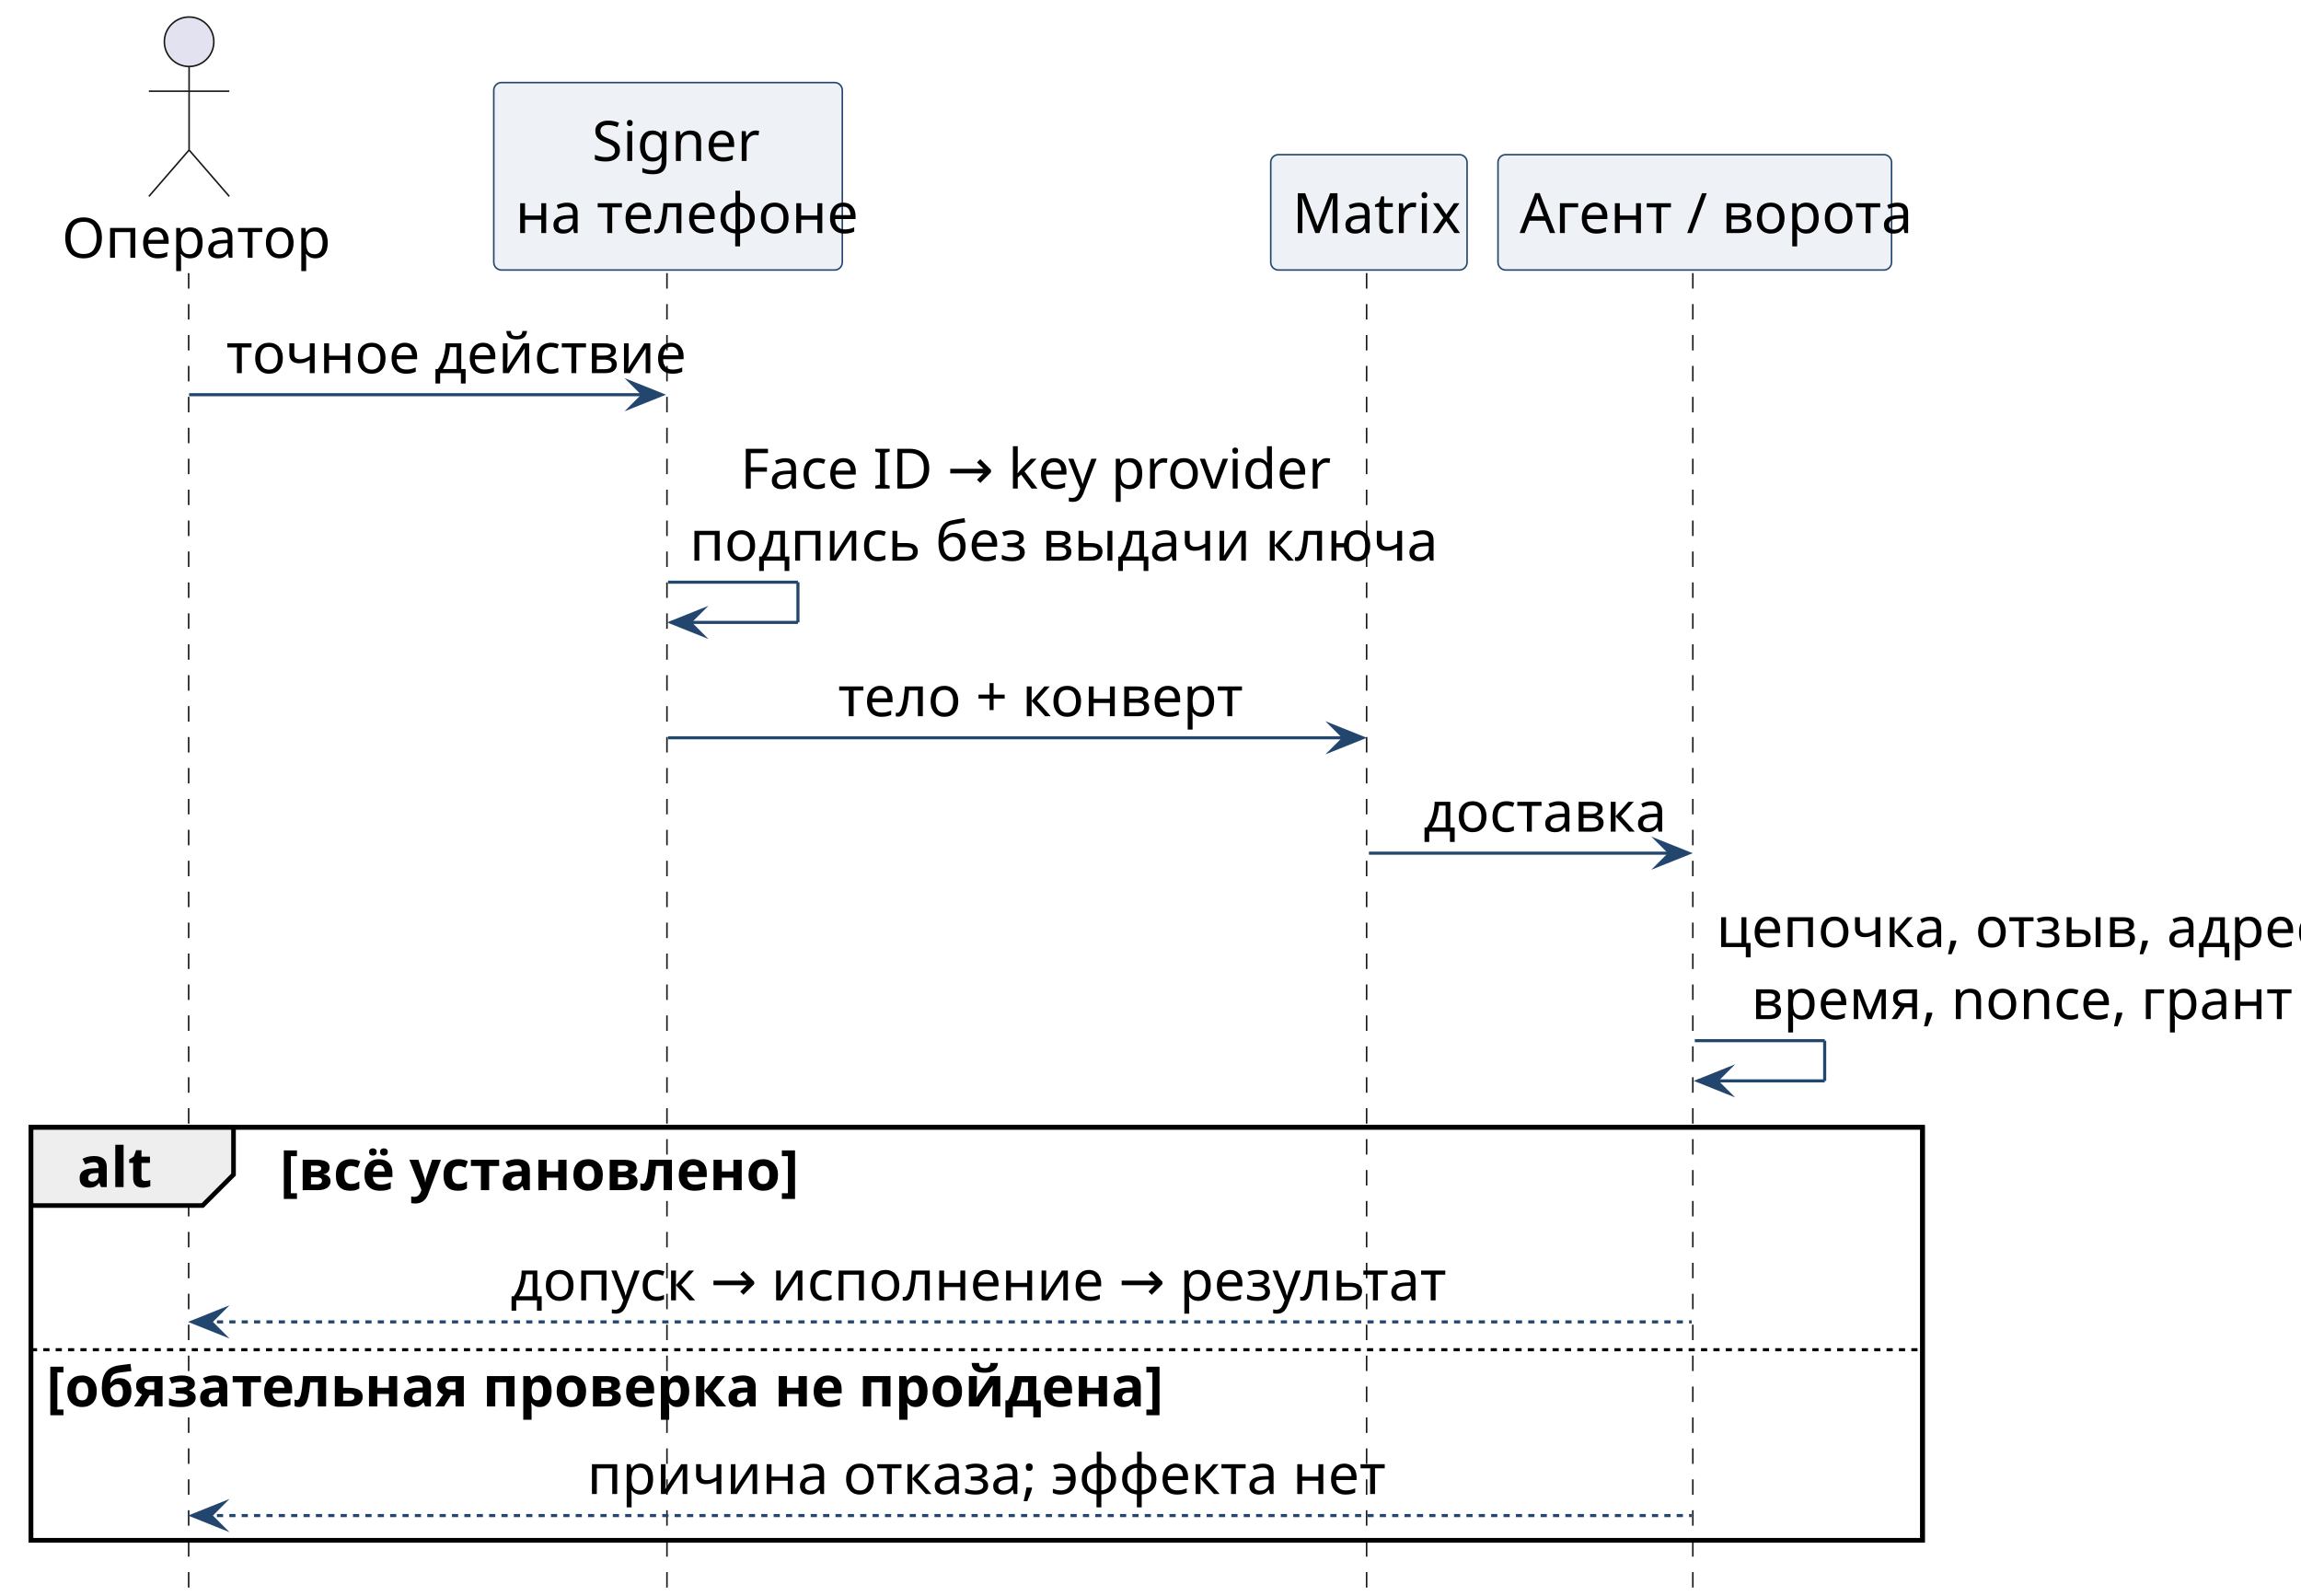
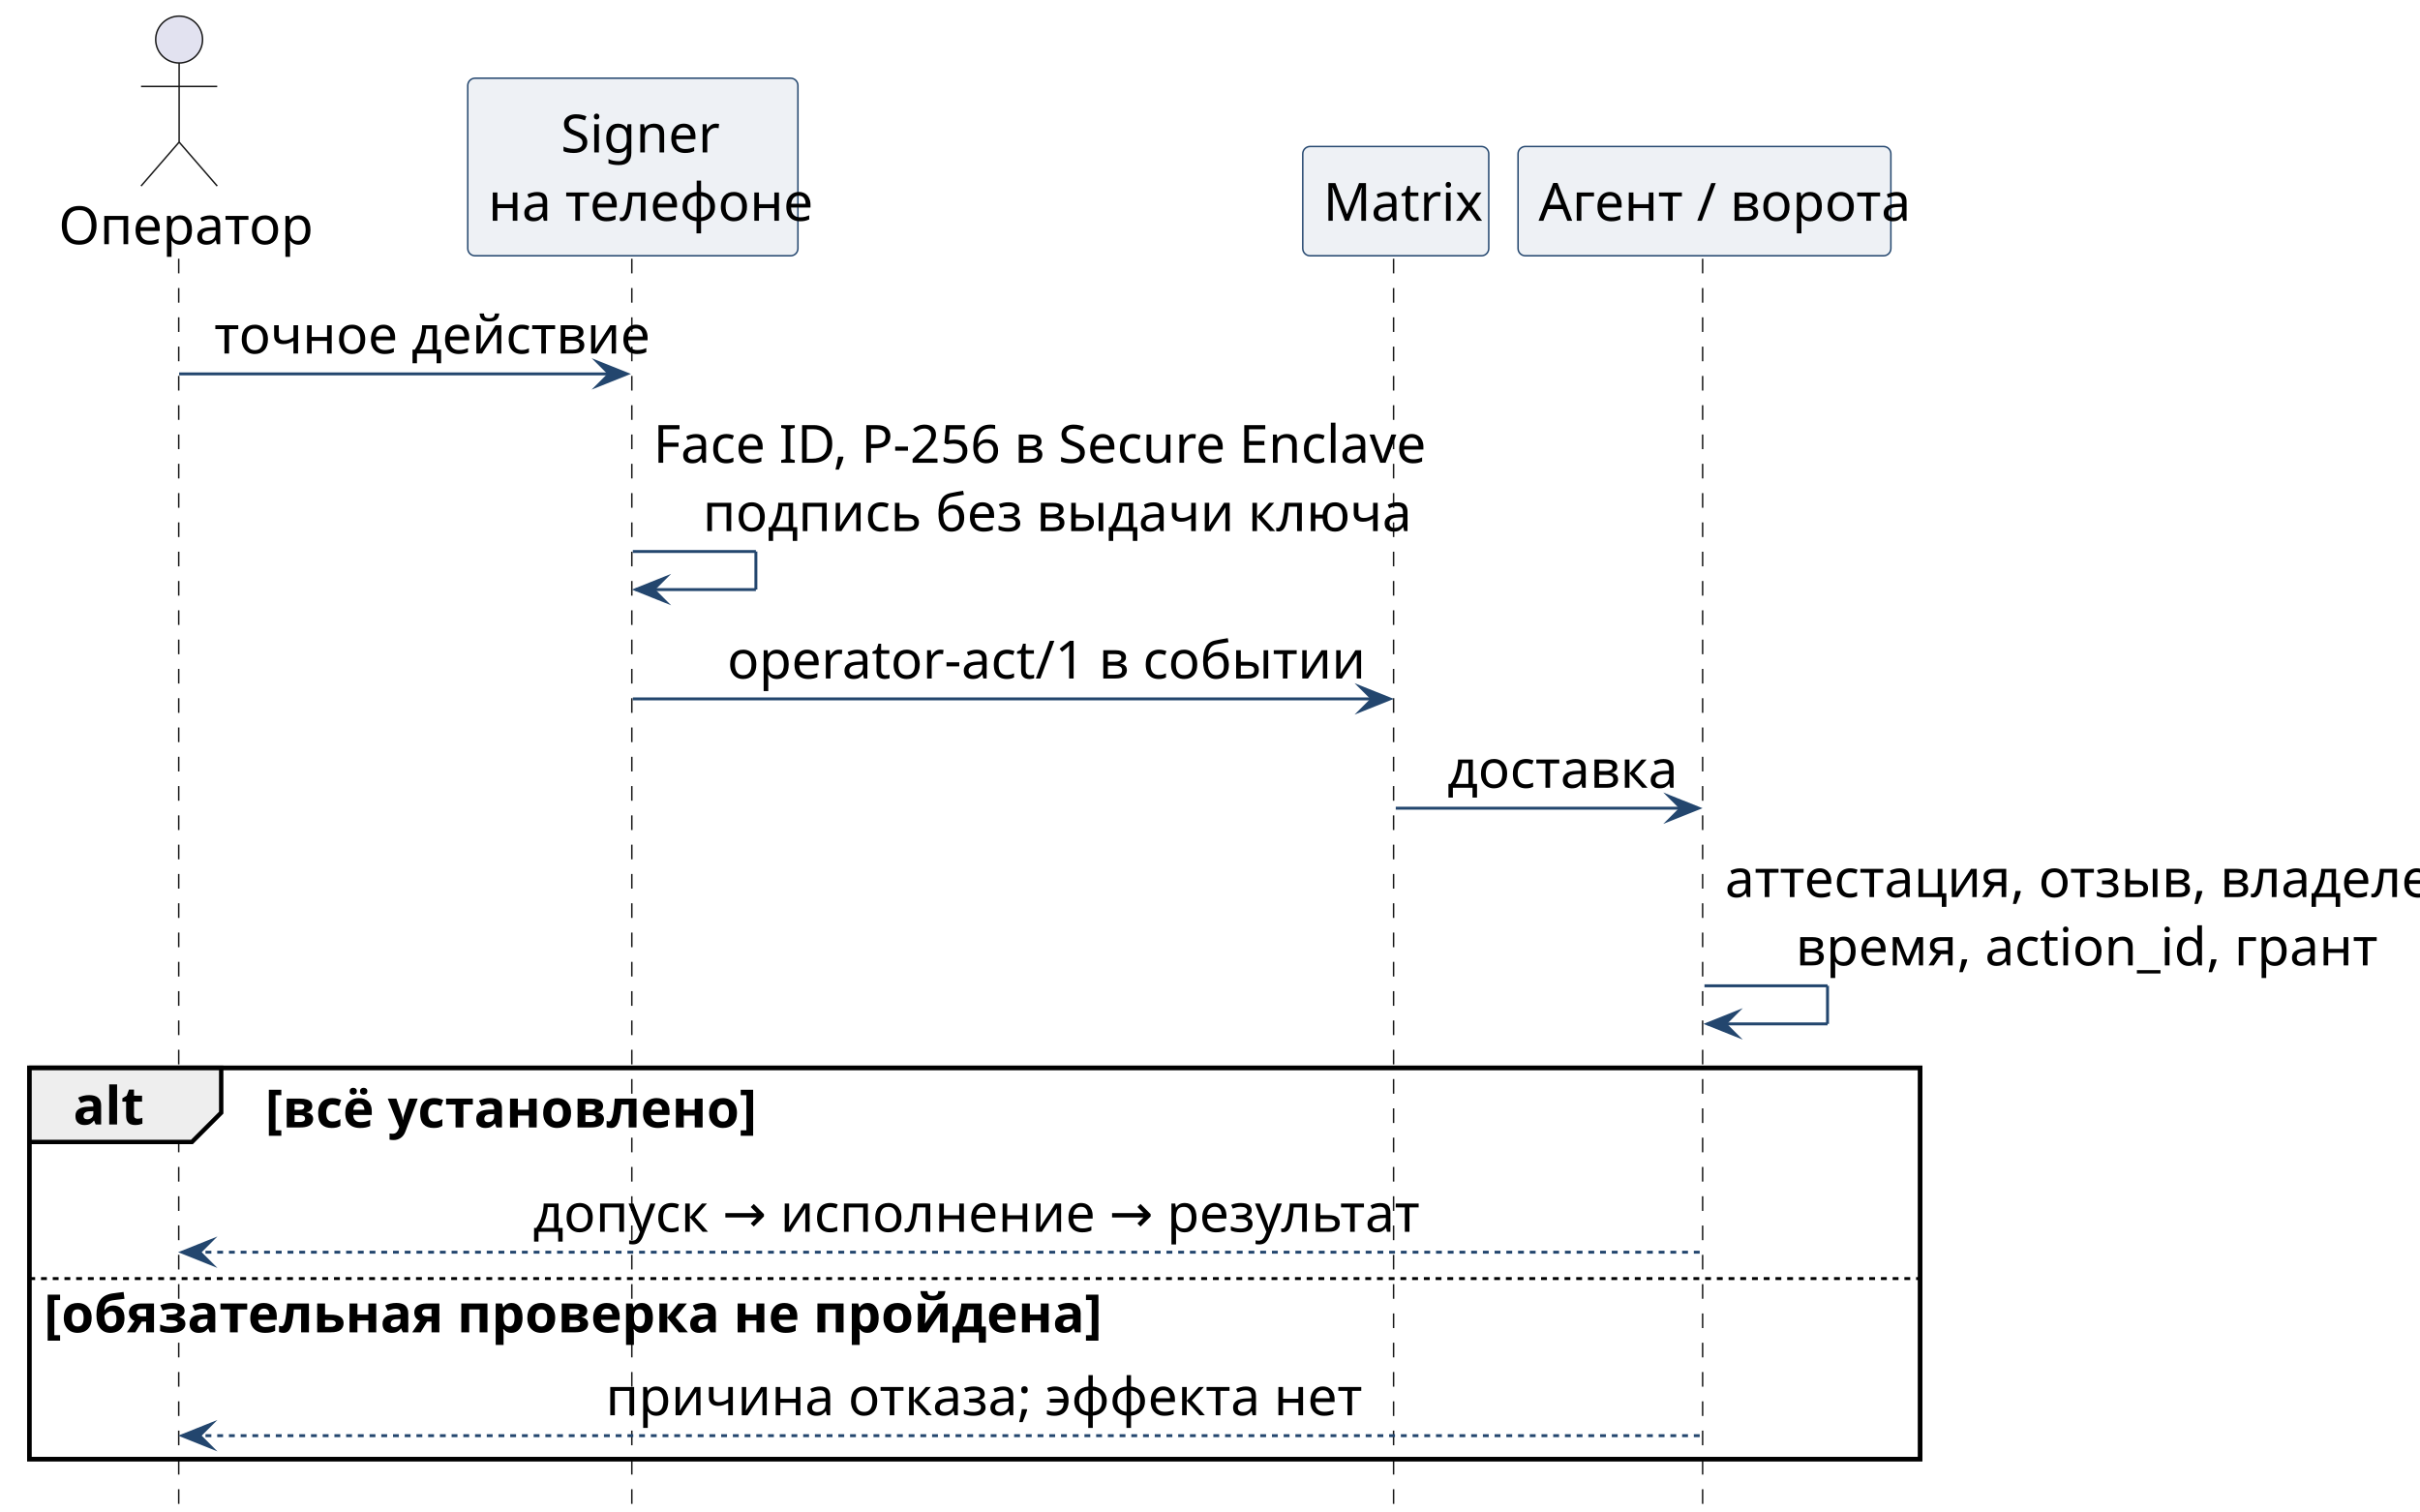
- <svg xmlns="http://www.w3.org/2000/svg" contentStyleType="text/css" data-diagram-type="SEQUENCE" height="516px" preserveAspectRatio="none" style="width:744px;height:516px;background:#FFFFFF;" version="1.1" viewBox="0 0 744 516" width="744px" zoomAndPan="magnify">
+ <svg xmlns="http://www.w3.org/2000/svg" contentStyleType="text/css" data-diagram-type="SEQUENCE" height="516px" preserveAspectRatio="none" style="width:826px;height:516px;background:#FFFFFF;" version="1.1" viewBox="0 0 826 516" width="826px" zoomAndPan="magnify">
  <defs />
  <g>
-     <rect fill="none" height="133.55" style="stroke:#000000;stroke-width:1.5;" width="611.615" x="10" y="364.48" />
+     <rect fill="none" height="133.55" style="stroke:#000000;stroke-width:1.5;" width="645.401" x="10" y="364.48" />
    <g class="participant-lifeline" data-entity-uid="part1" data-qualified-name="person" data-source-line="9" id="part1-lifeline">
      <g>
        <rect fill="#000000" fill-opacity="0" height="426.72" width="8" x="57.142" y="88.31" />
        <line style="stroke:#181818;stroke-width:0.5;stroke-dasharray:5,5;" x1="61" x2="61" y1="88.31" y2="515.03" />
      </g>
    </g>
    <g class="participant-lifeline" data-entity-uid="part2" data-qualified-name="signer" data-source-line="10" id="part2-lifeline">
      <g>
        <rect fill="#000000" fill-opacity="0" height="426.72" width="8" x="212.002" y="88.31" />
        <line style="stroke:#181818;stroke-width:0.5;stroke-dasharray:5,5;" x1="215.655" x2="215.655" y1="88.31" y2="515.03" />
      </g>
    </g>
    <g class="participant-lifeline" data-entity-uid="part3" data-qualified-name="matrix" data-source-line="11" id="part3-lifeline">
      <g>
-         <rect fill="#000000" fill-opacity="0" height="426.72" width="8" x="438.618" y="88.31" />
-         <line style="stroke:#181818;stroke-width:0.5;stroke-dasharray:5,5;" x1="441.877" x2="441.877" y1="88.31" y2="515.03" />
+         <rect fill="#000000" fill-opacity="0" height="426.72" width="8" x="472.404" y="88.31" />
+         <line style="stroke:#181818;stroke-width:0.5;stroke-dasharray:5,5;" x1="475.663" x2="475.663" y1="88.31" y2="515.03" />
      </g>
    </g>
    <g class="participant-lifeline" data-entity-uid="part4" data-qualified-name="verifier" data-source-line="12" id="part4-lifeline">
      <g>
-         <rect fill="#000000" fill-opacity="0" height="426.72" width="8" x="543.987" y="88.31" />
-         <line style="stroke:#181818;stroke-width:0.5;stroke-dasharray:5,5;" x1="547.359" x2="547.359" y1="88.31" y2="515.03" />
+         <rect fill="#000000" fill-opacity="0" height="426.72" width="8" x="577.773" y="88.31" />
+         <line style="stroke:#181818;stroke-width:0.5;stroke-dasharray:5,5;" x1="581.145" x2="581.145" y1="88.31" y2="515.03" />
      </g>
    </g>
    <g class="participant participant-head" data-entity-uid="part1" data-qualified-name="person" data-source-line="9" id="part1-head">
      <text fill="#000000" font-family="PT Sans" font-size="18" lengthAdjust="spacing" textLength="76.284" x="20" y="83.342">Оператор</text>
      <ellipse cx="61.142" cy="13.5" fill="#E2E2F0" rx="8" ry="8" style="stroke:#181818;stroke-width:0.5;" />
      <path d="M61.142,21.5 L61.142,48.5 M48.142,29.5 L74.142,29.5 M61.142,48.5 L48.142,63.5 M61.142,48.5 L74.142,63.5" fill="none" style="stroke:#181818;stroke-width:0.5;" />
    </g>
    <g class="participant participant-head" data-entity-uid="part2" data-qualified-name="signer" data-source-line="10" id="part2-head">
      <rect fill="#EEF1F5" height="60.62" rx="2.5" ry="2.5" style="stroke:#23466E;stroke-width:0.5;" width="112.694" x="159.655" y="26.69" />
      <text fill="#000000" font-family="PT Sans" font-size="18" lengthAdjust="spacing" textLength="49.158" x="191.423" y="52.032">Signer</text>
      <text fill="#000000" font-family="PT Sans" font-size="18" lengthAdjust="spacing" textLength="98.694" x="166.655" y="75.342">на телефоне</text>
    </g>
    <g class="participant participant-head" data-entity-uid="part3" data-qualified-name="matrix" data-source-line="11" id="part3-head">
-       <rect fill="#EEF1F5" height="37.31" rx="2.5" ry="2.5" style="stroke:#23466E;stroke-width:0.5;" width="63.482" x="410.877" y="50" />
-       <text fill="#000000" font-family="PT Sans" font-size="18" lengthAdjust="spacing" textLength="49.482" x="417.877" y="75.342">Matrix</text>
+       <rect fill="#EEF1F5" height="37.31" rx="2.5" ry="2.5" style="stroke:#23466E;stroke-width:0.5;" width="63.482" x="444.663" y="50" />
+       <text fill="#000000" font-family="PT Sans" font-size="18" lengthAdjust="spacing" textLength="49.482" x="451.663" y="75.342">Matrix</text>
    </g>
    <g class="participant participant-head" data-entity-uid="part4" data-qualified-name="verifier" data-source-line="12" id="part4-head">
-       <rect fill="#EEF1F5" height="37.31" rx="2.5" ry="2.5" style="stroke:#23466E;stroke-width:0.5;" width="127.256" x="484.359" y="50" />
-       <text fill="#000000" font-family="PT Sans" font-size="18" lengthAdjust="spacing" textLength="113.256" x="491.359" y="75.342">Агент / ворота</text>
+       <rect fill="#EEF1F5" height="37.31" rx="2.5" ry="2.5" style="stroke:#23466E;stroke-width:0.5;" width="127.256" x="518.145" y="50" />
+       <text fill="#000000" font-family="PT Sans" font-size="18" lengthAdjust="spacing" textLength="113.256" x="525.145" y="75.342">Агент / ворота</text>
    </g>
    <g class="message" data-entity-1="part1" data-entity-2="part2" data-source-line="13" id="msg1">
      <polygon fill="#23466E" points="204.002,123.62,214.002,127.62,204.002,131.62,208.002,127.62" style="stroke:#23466E;stroke-width:1;stroke-linejoin:miter;stroke-miterlimit:10;" />
      <line style="stroke:#23466E;stroke-width:1;" x1="61.142" x2="210.002" y1="127.62" y2="127.62" />
      <text fill="#000000" font-family="PT Sans" font-size="18" lengthAdjust="spacing" textLength="130.86" x="73.142" y="120.652">точное действие</text>
    </g>
    <g class="message" data-entity-1="part2" data-entity-2="part2" data-source-line="14" id="msg2">
      <line style="stroke:#23466E;stroke-width:1;" x1="216.002" x2="258.002" y1="188.24" y2="188.24" />
      <line style="stroke:#23466E;stroke-width:1;" x1="258.002" x2="258.002" y1="188.24" y2="201.24" />
      <line style="stroke:#23466E;stroke-width:1;" x1="217.002" x2="258.002" y1="201.24" y2="201.24" />
      <polygon fill="#23466E" points="227.002,197.24,217.002,201.24,227.002,205.24,223.002,201.24" style="stroke:#23466E;stroke-width:1;stroke-linejoin:miter;stroke-miterlimit:10;" />
-       <text fill="#000000" font-family="PT Sans" font-size="18" lengthAdjust="spacing" textLength="179.838" x="239.391" y="157.962">Face ID → key provider</text>
-       <text fill="#000000" font-family="PT Sans" font-size="18" lengthAdjust="spacing" textLength="212.616" x="223.002" y="181.272">подпись без выдачи ключа</text>
+       <text fill="#000000" font-family="PT Sans" font-size="18" lengthAdjust="spacing" textLength="246.402" x="223.002" y="157.962">Face ID, P-256 в Secure Enclave</text>
+       <text fill="#000000" font-family="PT Sans" font-size="18" lengthAdjust="spacing" textLength="212.616" x="239.895" y="181.272">подпись без выдачи ключа</text>
    </g>
    <g class="message" data-entity-1="part2" data-entity-2="part3" data-source-line="15" id="msg3">
-       <polygon fill="#23466E" points="430.618,234.55,440.618,238.55,430.618,242.55,434.618,238.55" style="stroke:#23466E;stroke-width:1;stroke-linejoin:miter;stroke-miterlimit:10;" />
-       <line style="stroke:#23466E;stroke-width:1;" x1="216.002" x2="436.618" y1="238.55" y2="238.55" />
-       <text fill="#000000" font-family="PT Sans" font-size="18" lengthAdjust="spacing" textLength="116.676" x="270.972" y="231.582">тело + конверт</text>
+       <polygon fill="#23466E" points="464.404,234.55,474.404,238.55,464.404,242.55,468.404,238.55" style="stroke:#23466E;stroke-width:1;stroke-linejoin:miter;stroke-miterlimit:10;" />
+       <line style="stroke:#23466E;stroke-width:1;" x1="216.002" x2="470.404" y1="238.55" y2="238.55" />
+       <text fill="#000000" font-family="PT Sans" font-size="18" lengthAdjust="spacing" textLength="195.948" x="248.229" y="231.582">operator-act/1 в событии</text>
    </g>
    <g class="message" data-entity-1="part3" data-entity-2="part4" data-source-line="16" id="msg4">
-       <polygon fill="#23466E" points="535.987,271.86,545.987,275.86,535.987,279.86,539.987,275.86" style="stroke:#23466E;stroke-width:1;stroke-linejoin:miter;stroke-miterlimit:10;" />
-       <line style="stroke:#23466E;stroke-width:1;" x1="442.618" x2="541.987" y1="275.86" y2="275.86" />
-       <text fill="#000000" font-family="PT Sans" font-size="18" lengthAdjust="spacing" textLength="70.092" x="460.257" y="268.892">доставка</text>
+       <polygon fill="#23466E" points="569.773,271.86,579.773,275.86,569.773,279.86,573.773,275.86" style="stroke:#23466E;stroke-width:1;stroke-linejoin:miter;stroke-miterlimit:10;" />
+       <line style="stroke:#23466E;stroke-width:1;" x1="476.404" x2="575.773" y1="275.86" y2="275.86" />
+       <text fill="#000000" font-family="PT Sans" font-size="18" lengthAdjust="spacing" textLength="70.092" x="494.042" y="268.892">доставка</text>
    </g>
    <g class="message" data-entity-1="part4" data-entity-2="part4" data-source-line="17" id="msg5">
-       <line style="stroke:#23466E;stroke-width:1;" x1="547.987" x2="589.987" y1="336.48" y2="336.48" />
-       <line style="stroke:#23466E;stroke-width:1;" x1="589.987" x2="589.987" y1="336.48" y2="349.48" />
-       <line style="stroke:#23466E;stroke-width:1;" x1="548.987" x2="589.987" y1="349.48" y2="349.48" />
-       <polygon fill="#23466E" points="558.987,345.48,548.987,349.48,558.987,353.48,554.987,349.48" style="stroke:#23466E;stroke-width:1;stroke-linejoin:miter;stroke-miterlimit:10;" />
-       <text fill="#000000" font-family="PT Sans" font-size="18" lengthAdjust="spacing" textLength="176.04" x="554.987" y="306.202">цепочка, отзыв, адрес,</text>
-       <text fill="#000000" font-family="PT Sans" font-size="18" lengthAdjust="spacing" textLength="153.432" x="566.291" y="329.512">время, nonce, грант</text>
+       <line style="stroke:#23466E;stroke-width:1;" x1="581.773" x2="623.773" y1="336.48" y2="336.48" />
+       <line style="stroke:#23466E;stroke-width:1;" x1="623.773" x2="623.773" y1="336.48" y2="349.48" />
+       <line style="stroke:#23466E;stroke-width:1;" x1="582.773" x2="623.773" y1="349.48" y2="349.48" />
+       <polygon fill="#23466E" points="592.773,345.48,582.773,349.48,592.773,353.48,588.773,349.48" style="stroke:#23466E;stroke-width:1;stroke-linejoin:miter;stroke-miterlimit:10;" />
+       <text fill="#000000" font-family="PT Sans" font-size="18" lengthAdjust="spacing" textLength="224.442" x="588.773" y="306.202">аттестация, отзыв, владелец,</text>
+       <text fill="#000000" font-family="PT Sans" font-size="18" lengthAdjust="spacing" textLength="176.148" x="612.92" y="329.512">время, action_id, грант</text>
    </g>
    <path d="M10,364.48 L75.502,364.48 L75.502,379.79 L65.502,389.79 L10,389.79 L10,364.48" fill="#EEEEEE" style="stroke:#000000;stroke-width:1.5;" />
-     <rect fill="none" height="133.55" style="stroke:#000000;stroke-width:1.5;" width="611.615" x="10" y="364.48" />
+     <rect fill="none" height="133.55" style="stroke:#000000;stroke-width:1.5;" width="645.401" x="10" y="364.48" />
    <text fill="#000000" font-family="PT Sans" font-size="18" font-weight="700" lengthAdjust="spacing" textLength="20.502" x="25" y="383.822">alt</text>
    <text fill="#000000" font-family="PT Sans" font-size="18" font-weight="700" lengthAdjust="spacing" textLength="141.264" x="90.502" y="384.822">[всё установлено]</text>
    <g class="message" data-entity-1="part4" data-entity-2="part1" data-source-line="19" id="msg6">
      <polygon fill="#23466E" points="72.142,423.41,62.142,427.41,72.142,431.41,68.142,427.41" style="stroke:#23466E;stroke-width:1;stroke-linejoin:miter;stroke-miterlimit:10;" />
-       <line style="stroke:#23466E;stroke-width:1;stroke-dasharray:2,2;" x1="66.142" x2="546.987" y1="427.41" y2="427.41" />
-       <text fill="#000000" font-family="PT Sans" font-size="18" lengthAdjust="spacing" textLength="279.018" x="165.055" y="420.442">допуск → исполнение → результат</text>
+       <line style="stroke:#23466E;stroke-width:1;stroke-dasharray:2,2;" x1="66.142" x2="580.773" y1="427.41" y2="427.41" />
+       <text fill="#000000" font-family="PT Sans" font-size="18" lengthAdjust="spacing" textLength="279.018" x="181.948" y="420.442">допуск → исполнение → результат</text>
    </g>
-     <line style="stroke:#000000;stroke-width:1;stroke-dasharray:2,2;" x1="10" x2="621.615" y1="436.41" y2="436.41" />
+     <line style="stroke:#000000;stroke-width:1;stroke-dasharray:2,2;" x1="10" x2="655.401" y1="436.41" y2="436.41" />
    <text fill="#000000" font-family="PT Sans" font-size="18" font-weight="700" lengthAdjust="spacing" textLength="303.012" x="15" y="454.752">[обязательная проверка не пройдена]</text>
    <g class="message" data-entity-1="part4" data-entity-2="part1" data-source-line="21" id="msg7">
      <polygon fill="#23466E" points="72.142,486.03,62.142,490.03,72.142,494.03,68.142,490.03" style="stroke:#23466E;stroke-width:1;stroke-linejoin:miter;stroke-miterlimit:10;" />
-       <line style="stroke:#23466E;stroke-width:1;stroke-dasharray:2,2;" x1="66.142" x2="546.987" y1="490.03" y2="490.03" />
-       <text fill="#000000" font-family="PT Sans" font-size="18" lengthAdjust="spacing" textLength="229.392" x="189.869" y="483.062">причина отказа; эффекта нет</text>
+       <line style="stroke:#23466E;stroke-width:1;stroke-dasharray:2,2;" x1="66.142" x2="580.773" y1="490.03" y2="490.03" />
+       <text fill="#000000" font-family="PT Sans" font-size="18" lengthAdjust="spacing" textLength="229.392" x="206.762" y="483.062">причина отказа; эффекта нет</text>
    </g>
  </g>
</svg>
